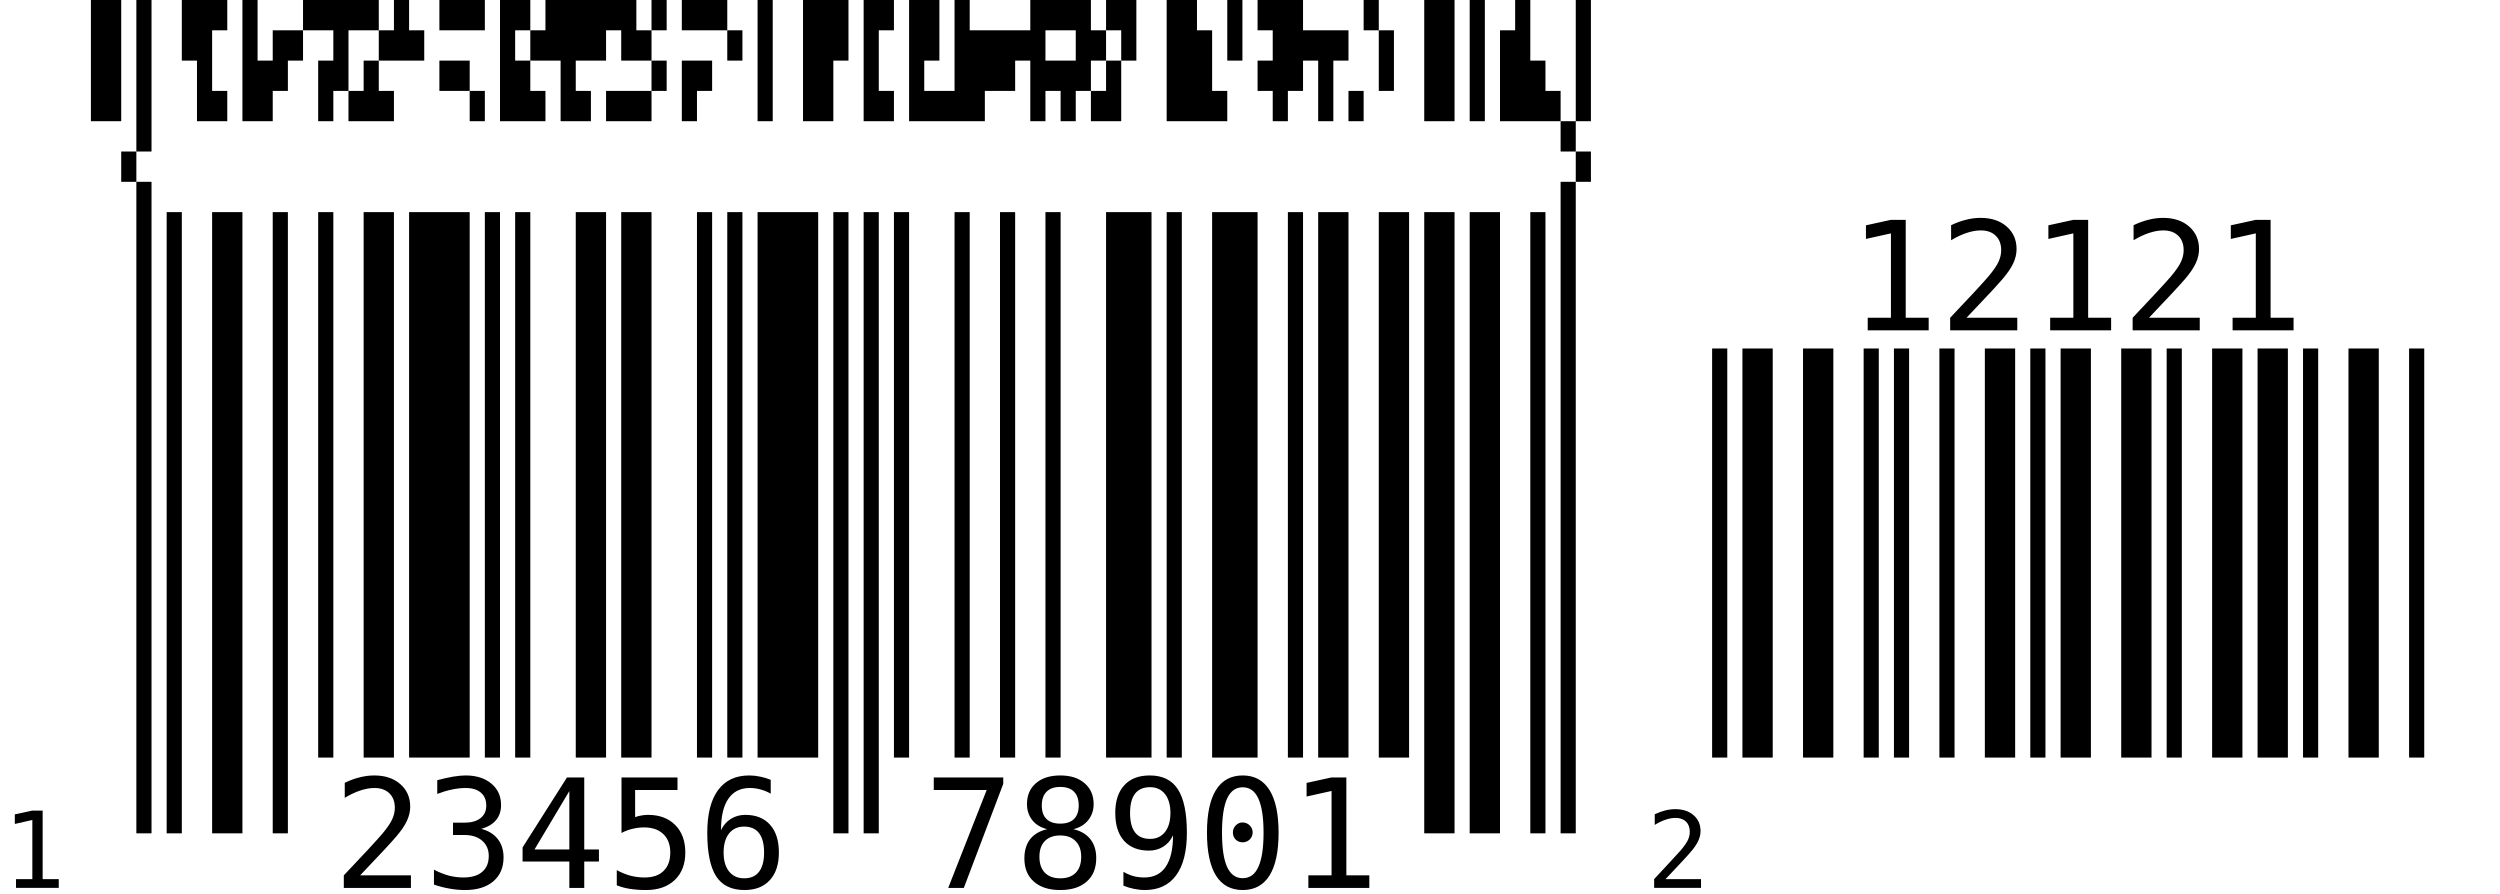
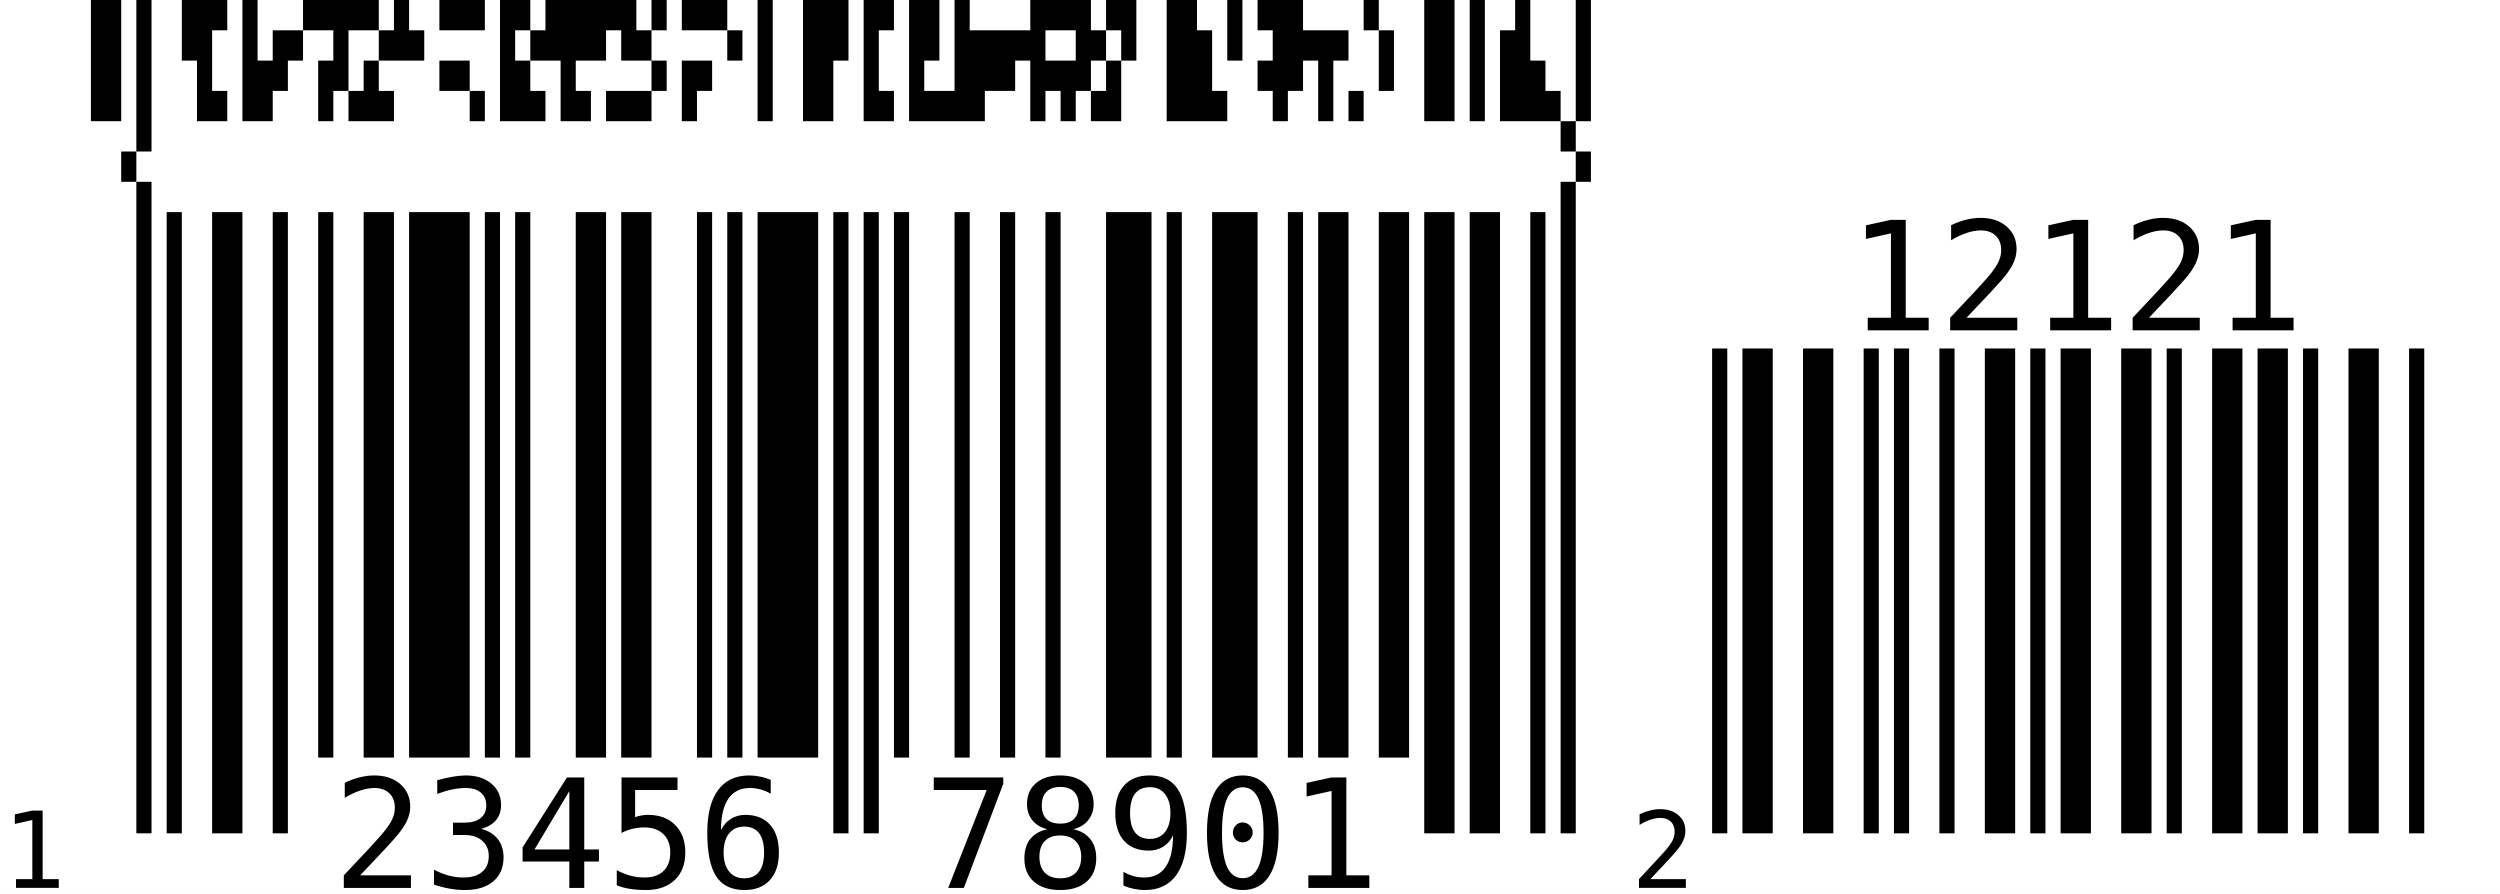
<svg xmlns="http://www.w3.org/2000/svg" width="330" height="118" version="1.1">
  <g id="barcode" fill="#000000">
    <rect x="0" y="0" width="330" height="118" fill="#FFFFFF" />
-     <path d="M12 0h4v16h-4ZM18 0h2v20h-2ZM24 0h6v4h-6ZM32 0h2v8h-2ZM40 0h10v4h-10ZM52 0h2v4h-2ZM58 0h6v4h-6ZM66 0h4v4h-4ZM72 0h12v4h-12ZM86 0h2v4h-2ZM90 0h6v4h-6ZM100 0h2v16h-2ZM106 0h6v8h-6ZM114 0h4v4h-4ZM120 0h4v8h-4ZM126 0h2v4h-2ZM136 0h8v4h-8ZM146 0h4v4h-4ZM154 0h4v4h-4ZM162 0h2v8h-2ZM166 0h6v4h-6ZM180 0h2v4h-2ZM188 0h4v16h-4ZM194 0h2v16h-2ZM200 0h2v4h-2ZM208 0h2v16h-2ZM24 4h4v4h-4ZM36 4h4v4h-4ZM44 4h2v4h-2ZM50 4h6v4h-6ZM66 4h2v4h-2ZM70 4h10v4h-10ZM82 4h4v4h-4ZM96 4h2v4h-2ZM114 4h2v8h-2ZM126 4h12v4h-12ZM142 4h4v4h-4ZM148 4h2v4h-2ZM154 4h6v8h-6ZM168 4h10v4h-10ZM182 4h2v8h-2ZM198 4h4v4h-4ZM26 8h2v4h-2ZM32 8h6v4h-6ZM42 8h4v4h-4ZM48 8h2v4h-2ZM58 8h4v4h-4ZM66 8h4v4h-4ZM74 8h2v4h-2ZM86 8h2v4h-2ZM90 8h4v4h-4ZM106 8h4v8h-4ZM120 8h2v4h-2ZM126 8h8v4h-8ZM136 8h8v4h-8ZM146 8h2v4h-2ZM166 8h6v4h-6ZM174 8h2v8h-2ZM198 8h6v4h-6ZM26 12h4v4h-4ZM32 12h4v4h-4ZM42 12h2v4h-2ZM46 12h6v4h-6ZM62 12h2v4h-2ZM66 12h6v4h-6ZM74 12h4v4h-4ZM80 12h6v4h-6ZM90 12h2v4h-2ZM114 12h4v4h-4ZM120 12h10v4h-10ZM136 12h2v4h-2ZM140 12h2v4h-2ZM144 12h4v4h-4ZM154 12h8v4h-8ZM168 12h2v4h-2ZM178 12h2v4h-2ZM198 12h8v4h-8ZM206 16h2v4h-2ZM16 20h2v4h-2ZM208 20h2v4h-2ZM18 24h2v86h-2ZM206 24h2v86h-2ZM22 28h2v82h-2ZM28 28h4v82h-4ZM36 28h2v82h-2ZM42 28h2v72h-2ZM48 28h4v72h-4ZM54 28h8v72h-8ZM64 28h2v72h-2ZM68 28h2v72h-2ZM76 28h4v72h-4ZM82 28h4v72h-4ZM92 28h2v72h-2ZM96 28h2v72h-2ZM100 28h8v72h-8ZM110 28h2v82h-2ZM114 28h2v82h-2ZM118 28h2v72h-2ZM126 28h2v72h-2ZM132 28h2v72h-2ZM138 28h2v72h-2ZM146 28h6v72h-6ZM154 28h2v72h-2ZM160 28h6v72h-6ZM170 28h2v72h-2ZM174 28h4v72h-4ZM182 28h4v72h-4ZM188 28h4v82h-4ZM194 28h4v82h-4ZM202 28h2v82h-2ZM226 46h2v54h-2ZM230 46h4v54h-4ZM238 46h4v54h-4ZM246 46h2v54h-2ZM250 46h2v54h-2ZM256 46h2v54h-2ZM262 46h4v54h-4ZM268 46h2v54h-2ZM272 46h4v54h-4ZM280 46h4v54h-4ZM286 46h2v54h-2ZM292 46h4v54h-4ZM298 46h4v54h-4ZM304 46h2v54h-2ZM310 46h4v54h-4ZM318 46h2v54h-2Z" />
+     <path d="M12 0h4v16h-4ZM18 0h2v20h-2ZM24 0h6v4h-6ZM32 0h2v8h-2ZM40 0h10v4h-10ZM52 0h2v4h-2ZM58 0h6v4h-6ZM66 0h4v4h-4ZM72 0h12v4h-12ZM86 0h2v4h-2ZM90 0h6v4h-6ZM100 0h2v16h-2ZM106 0h6v8h-6ZM114 0h4v4h-4ZM120 0h4v8h-4ZM126 0h2v4h-2ZM136 0h8v4h-8ZM146 0h4v4h-4ZM154 0h4v4h-4ZM162 0h2v8h-2ZM166 0h6v4h-6ZM180 0h2v4h-2ZM188 0h4v16h-4ZM194 0h2v16h-2ZM200 0h2v4h-2ZM208 0h2v16h-2ZM24 4h4v4h-4ZM36 4h4v4h-4ZM44 4h2v4h-2ZM50 4h6v4h-6ZM66 4h2v4h-2ZM70 4h10v4h-10ZM82 4h4v4h-4ZM96 4h2v4h-2ZM114 4h2v8h-2ZM126 4h12v4h-12ZM142 4h4v4h-4ZM148 4h2v4h-2ZM154 4h6v8h-6ZM168 4h10v4h-10ZM182 4h2v8h-2ZM198 4h4v4h-4ZM26 8h2v4h-2ZM32 8h6v4h-6ZM42 8h4v4h-4ZM48 8h2v4h-2ZM58 8h4v4h-4ZM66 8h4v4h-4ZM74 8h2v4h-2ZM86 8h2v4h-2ZM90 8h4v4h-4ZM106 8h4v8h-4ZM120 8h2v4h-2ZM126 8h8v4h-8ZM136 8h8v4h-8ZM146 8h2v4h-2ZM166 8h6v4h-6ZM174 8h2v8h-2ZM198 8h6v4h-6ZM26 12h4v4h-4ZM32 12h4v4h-4ZM42 12h2v4h-2ZM46 12h6v4h-6ZM62 12h2v4h-2ZM66 12h6v4h-6ZM74 12h4v4h-4ZM80 12h6v4h-6ZM90 12h2v4h-2ZM114 12h4v4h-4ZM120 12h10v4h-10ZM136 12h2v4h-2ZM140 12h2v4h-2ZM144 12h4v4h-4ZM154 12h8v4h-8ZM168 12h2v4h-2ZM178 12h2v4h-2ZM198 12h8v4h-8ZM206 16h2v4h-2ZM16 20h2v4h-2ZM208 20h2v4h-2ZM18 24h2v86h-2ZM206 24h2v86h-2ZM22 28h2v82h-2ZM28 28h4v82h-4ZM36 28h2v82h-2ZM42 28h2v72h-2ZM48 28h4v72h-4ZM54 28h8v72h-8ZM64 28h2v72h-2ZM68 28h2v72h-2ZM76 28h4v72h-4ZM82 28h4v72h-4ZM92 28h2v72h-2ZM96 28h2v72h-2ZM100 28h8v72h-8ZM110 28h2v82h-2ZM114 28h2v82h-2ZM118 28h2v72h-2ZM126 28h2v72h-2ZM132 28h2v72h-2ZM138 28h2v72h-2ZM146 28h6v72h-6ZM154 28h2v72h-2ZM160 28h6v72h-6ZM170 28h2v72h-2ZM174 28h4v72h-4ZM182 28h4v72h-4ZM188 28h4v82h-4ZM194 28h4v82h-4ZM202 28h2v82h-2ZM226 46h2v64h-2ZM230 46h4v64h-4ZM238 46h4v64h-4ZM246 46h2v64h-2ZM250 46h2v64h-2ZM256 46h2v64h-2ZM262 46h4v64h-4ZM268 46h2v64h-2ZM272 46h4v64h-4ZM280 46h4v64h-4ZM286 46h2v64h-2ZM292 46h4v64h-4ZM298 46h4v64h-4ZM304 46h2v64h-2ZM310 46h4v64h-4ZM318 46h2v64h-2Z" />
    <text x="8.7" y="117.2" text-anchor="end" font-family="OCRB, monospace" font-size="14">
   1
  </text>
    <text x="74" y="117.2" text-anchor="middle" font-family="OCRB, monospace" font-size="20">
   23456
  </text>
    <text x="152" y="117.2" text-anchor="middle" font-family="OCRB, monospace" font-size="20">
   78901
  </text>
-     <text x="217.3" y="117.2" text-anchor="start" font-family="OCRB, monospace" font-size="14">
+     <text x="215.3" y="117.2" text-anchor="start" font-family="OCRB, monospace" font-size="14">
   2
  </text>
    <text x="274" y="43.6" text-anchor="middle" font-family="OCRB, monospace" font-size="20">
   12121
  </text>
  </g>
</svg>
